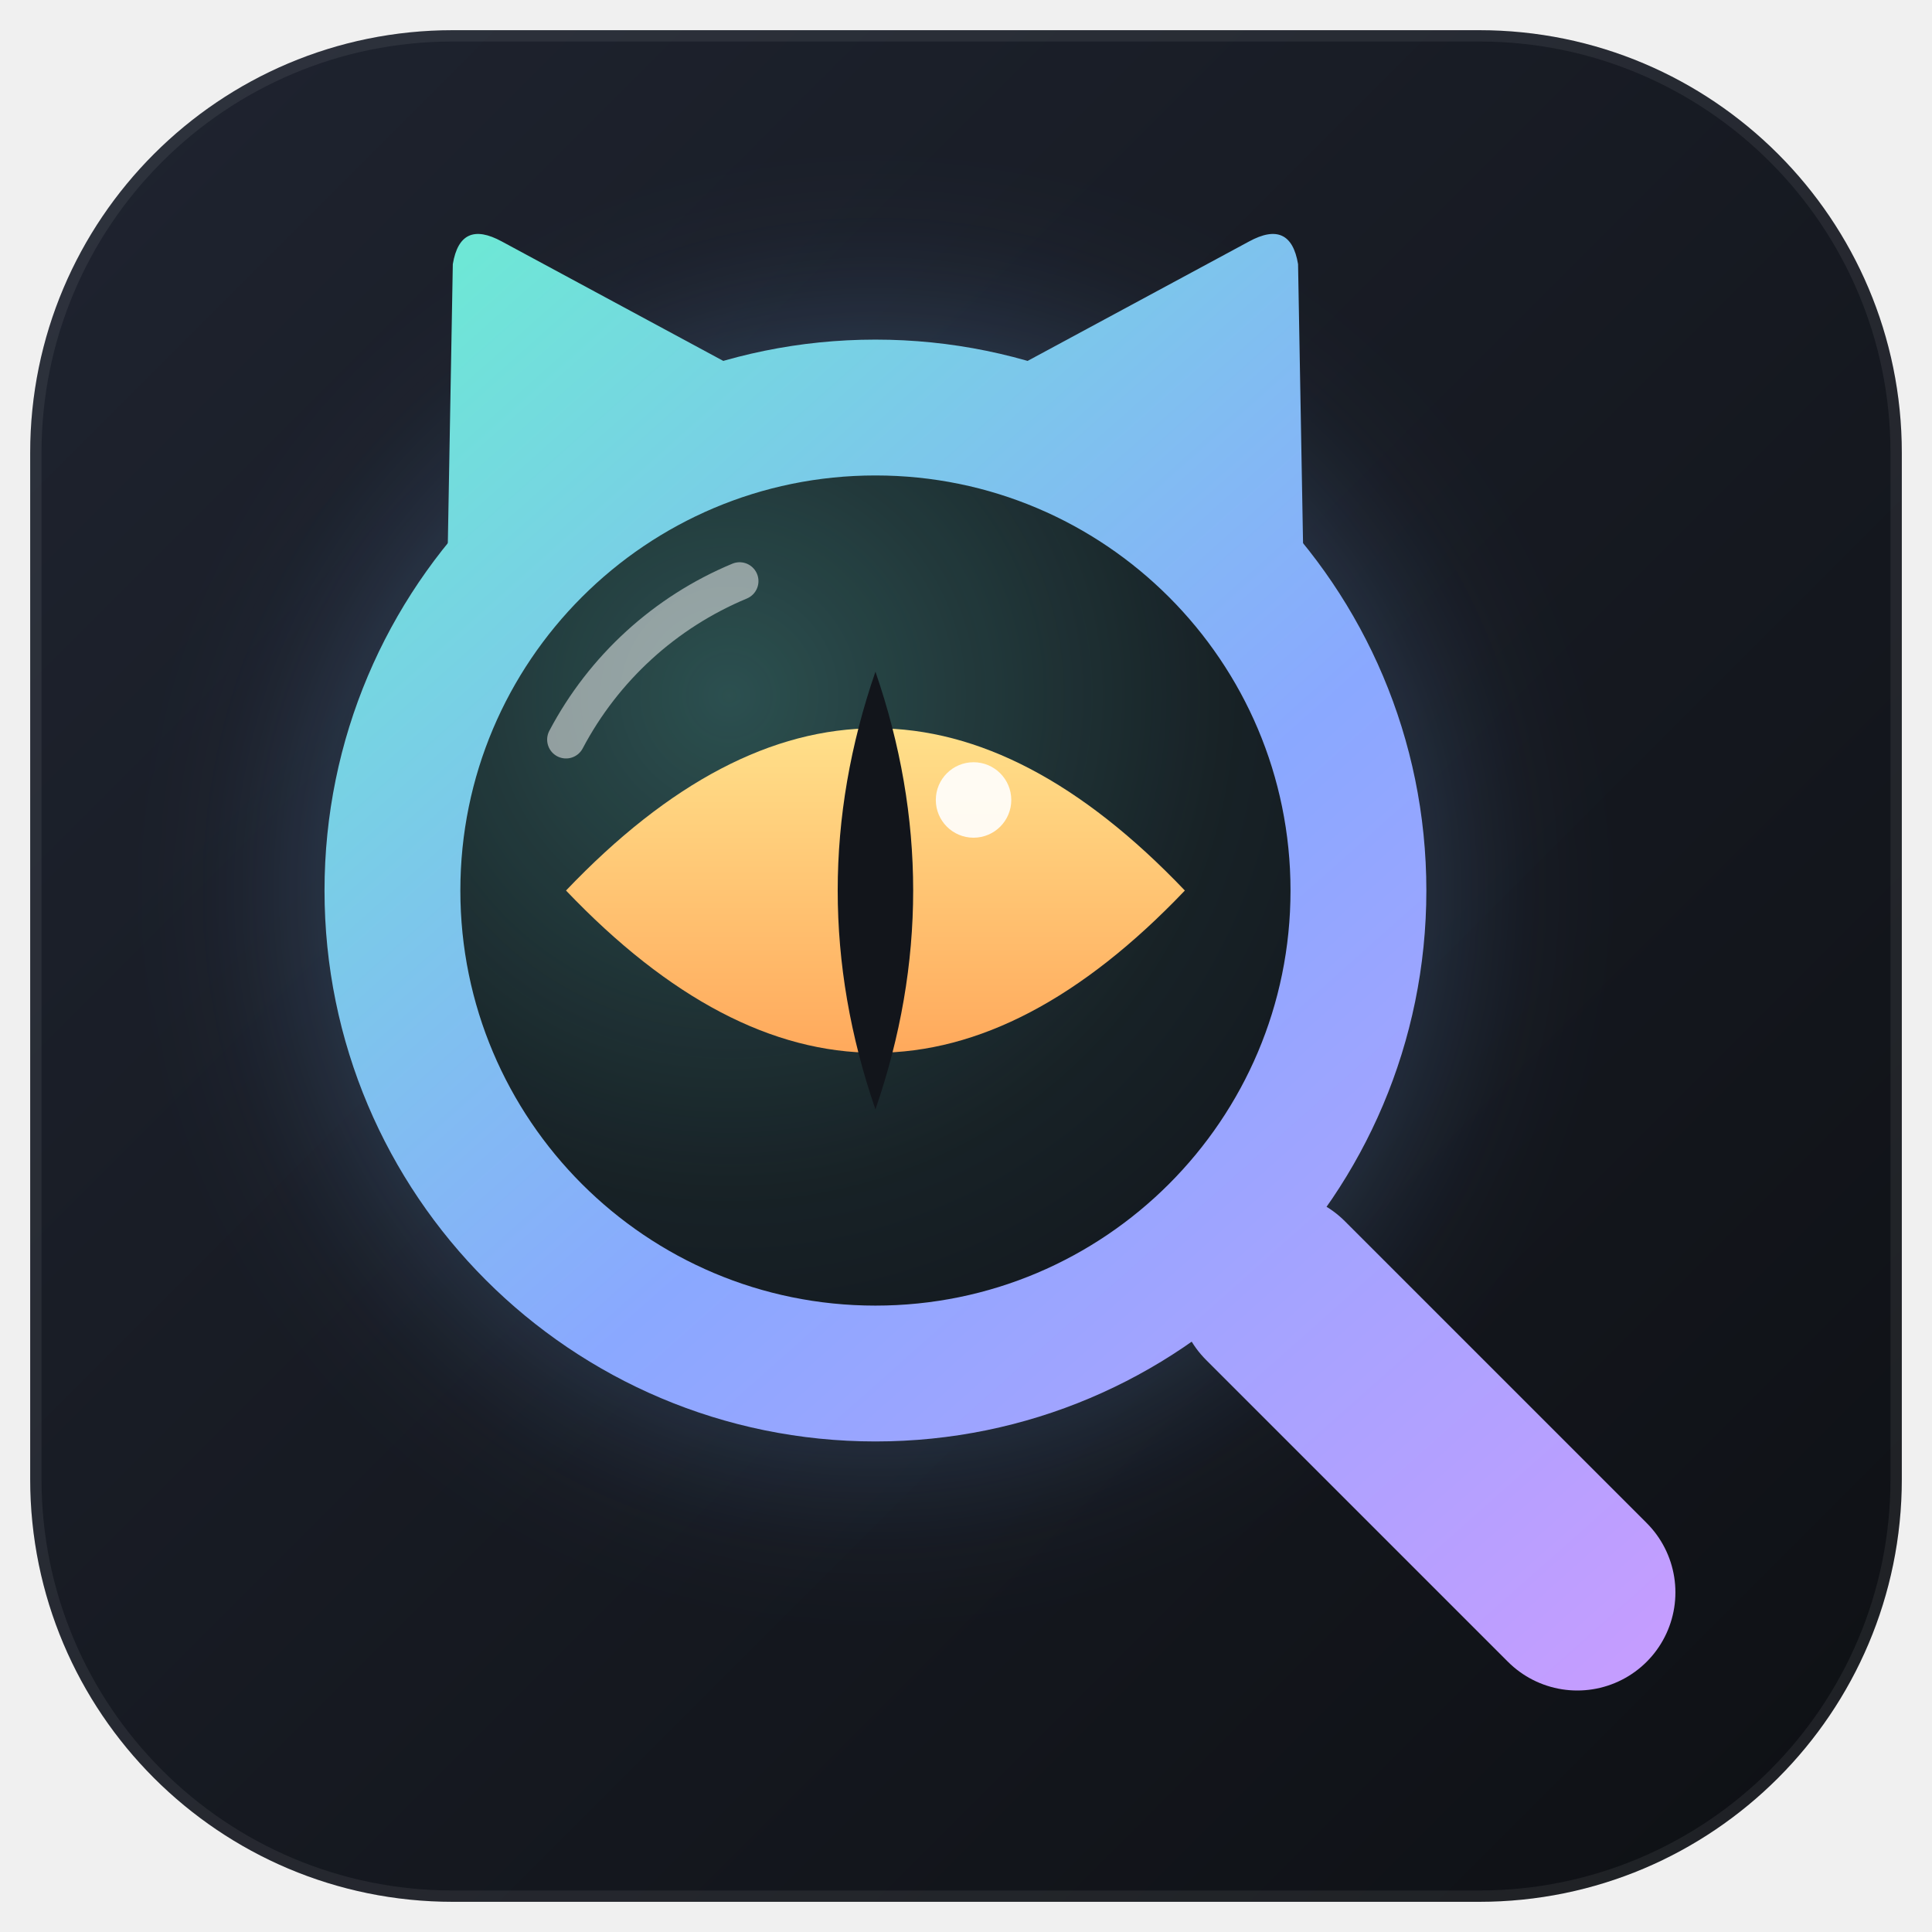
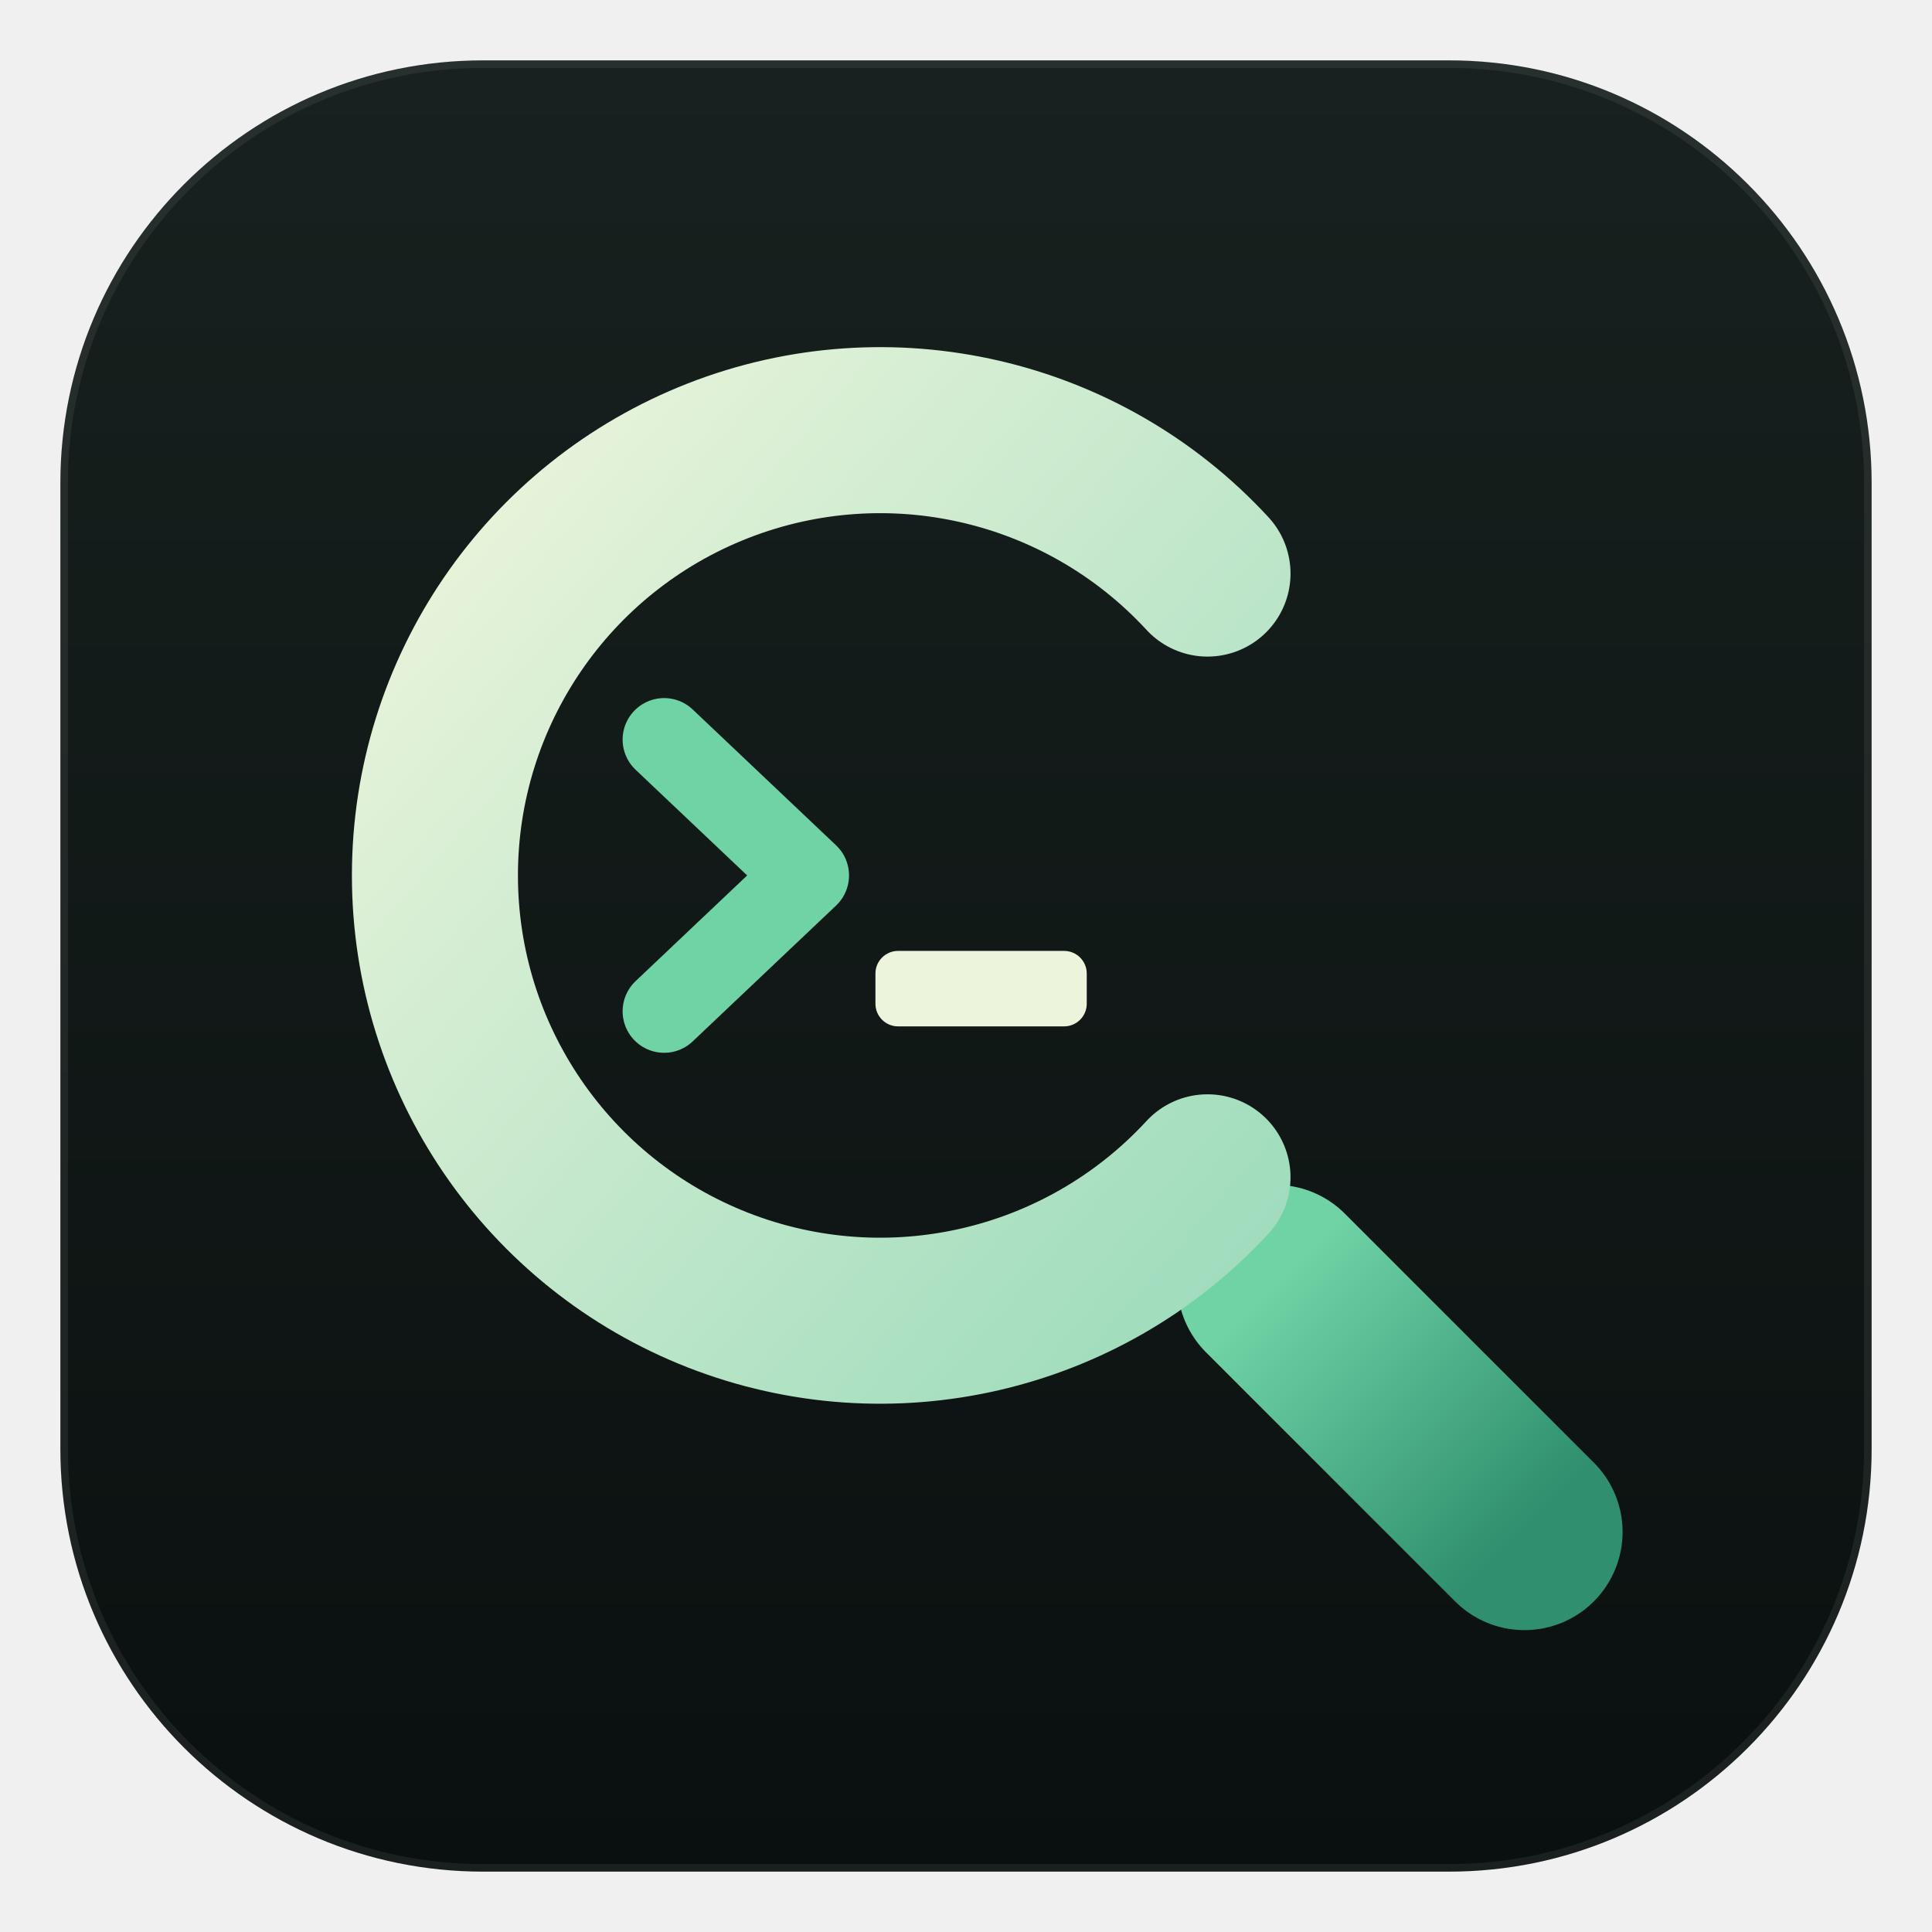
- <svg xmlns="http://www.w3.org/2000/svg" viewBox="0 0 512 512" width="512" height="512">
+ <svg xmlns="http://www.w3.org/2000/svg" width="512" height="512" viewBox="0 0 512 512">
  <defs>
-     <linearGradient id="bg" x1="0" y1="0" x2="1" y2="1">
-       <stop offset="0" stop-color="#1f2430" />
-       <stop offset="1" stop-color="#0e1014" />
+     <linearGradient id="bg" x1="0" y1="0" x2="0" y2="1">
+       <stop offset="0" stop-color="#18211f" />
+       <stop offset="1" stop-color="#0a100f" />
    </linearGradient>
-     <linearGradient id="ring" x1="110" y1="80" x2="430" y2="440" gradientUnits="userSpaceOnUse">
-       <stop offset="0" stop-color="#6ee7d6" />
-       <stop offset=".5" stop-color="#8aa8ff" />
-       <stop offset="1" stop-color="#c49dff" />
+     <linearGradient id="c" x1="0" y1="0" x2="1" y2="1">
+       <stop offset="0" stop-color="#ecf5dc" />
+       <stop offset="1" stop-color="#9fdcbd" />
    </linearGradient>
-     <radialGradient id="lens" cx=".35" cy=".3" r=".85">
-       <stop offset="0" stop-color="#6ee7d6" stop-opacity=".28" />
-       <stop offset=".6" stop-color="#6ee7d6" stop-opacity=".06" />
-       <stop offset="1" stop-color="#6ee7d6" stop-opacity="0" />
-     </radialGradient>
-     <linearGradient id="iris" x1="0" y1="0" x2="0" y2="1">
-       <stop offset="0" stop-color="#ffe08a" />
-       <stop offset="1" stop-color="#ffa95c" />
+     <linearGradient id="h" x1="0" y1="0" x2="1" y2="1">
+       <stop offset="0" stop-color="#6fd3a6" />
+       <stop offset="1" stop-color="#2f8f6e" />
    </linearGradient>
-     <filter id="glow" x="-40%" y="-40%" width="180%" height="180%">
-       <feGaussianBlur stdDeviation="22" />
-     </filter>
  </defs>
-   <rect x="8" y="8" width="496" height="496" rx="112" fill="url(#bg)" />
-   <rect x="9.5" y="9.5" width="493" height="493" rx="110.5" fill="none" stroke="#fff" stroke-opacity=".07" stroke-width="3" />
-   <circle cx="232" cy="236" r="150" fill="#7fb8ff" opacity=".22" filter="url(#glow)" />
-   <path d="M338 342 L418 422" stroke="url(#ring)" stroke-width="52" stroke-linecap="round" />
-   <path d="M118 182 L120 70 Q122 58 133 64 L222 112 Z" fill="url(#ring)" />
-   <path d="M346 182 L344 70 Q342 58 331 64 L242 112 Z" fill="url(#ring)" />
-   <circle cx="232" cy="236" r="128" fill="#12151b" />
-   <circle cx="232" cy="236" r="128" fill="url(#lens)" />
-   <circle cx="232" cy="236" r="128" fill="none" stroke="url(#ring)" stroke-width="36" />
-   <path d="M150 236 Q232 150 314 236 Q232 322 150 236 Z" fill="url(#iris)" />
-   <path d="M232 178 Q252 236 232 294 Q212 236 232 178 Z" fill="#12151b" />
-   <circle cx="258" cy="212" r="10" fill="#fff" opacity=".9" />
-   <path d="M150 196 A92 92 0 0 1 196 154" fill="none" stroke="#fff" stroke-opacity=".5" stroke-width="10" stroke-linecap="round" />
+   <rect x="16" y="16" width="480" height="480" rx="112" fill="url(#bg)" />
+   <rect x="17" y="17" width="478" height="478" rx="111" fill="none" stroke="#fff" stroke-opacity=".07" stroke-width="2" />
+   <path d="M338 340 404 406" stroke="url(#h)" stroke-width="52" stroke-linecap="round" />
+   <path d="M320 152A118 118 0 1 0 320 312" fill="none" stroke="url(#c)" stroke-width="44" stroke-linecap="round" />
+   <path d="M176 196l38 36-38 36" fill="none" stroke="#6fd3a6" stroke-width="22" stroke-linecap="round" stroke-linejoin="round" />
+   <rect x="232" y="252" width="56" height="20" rx="6" fill="#ecf5dc" />
</svg>
